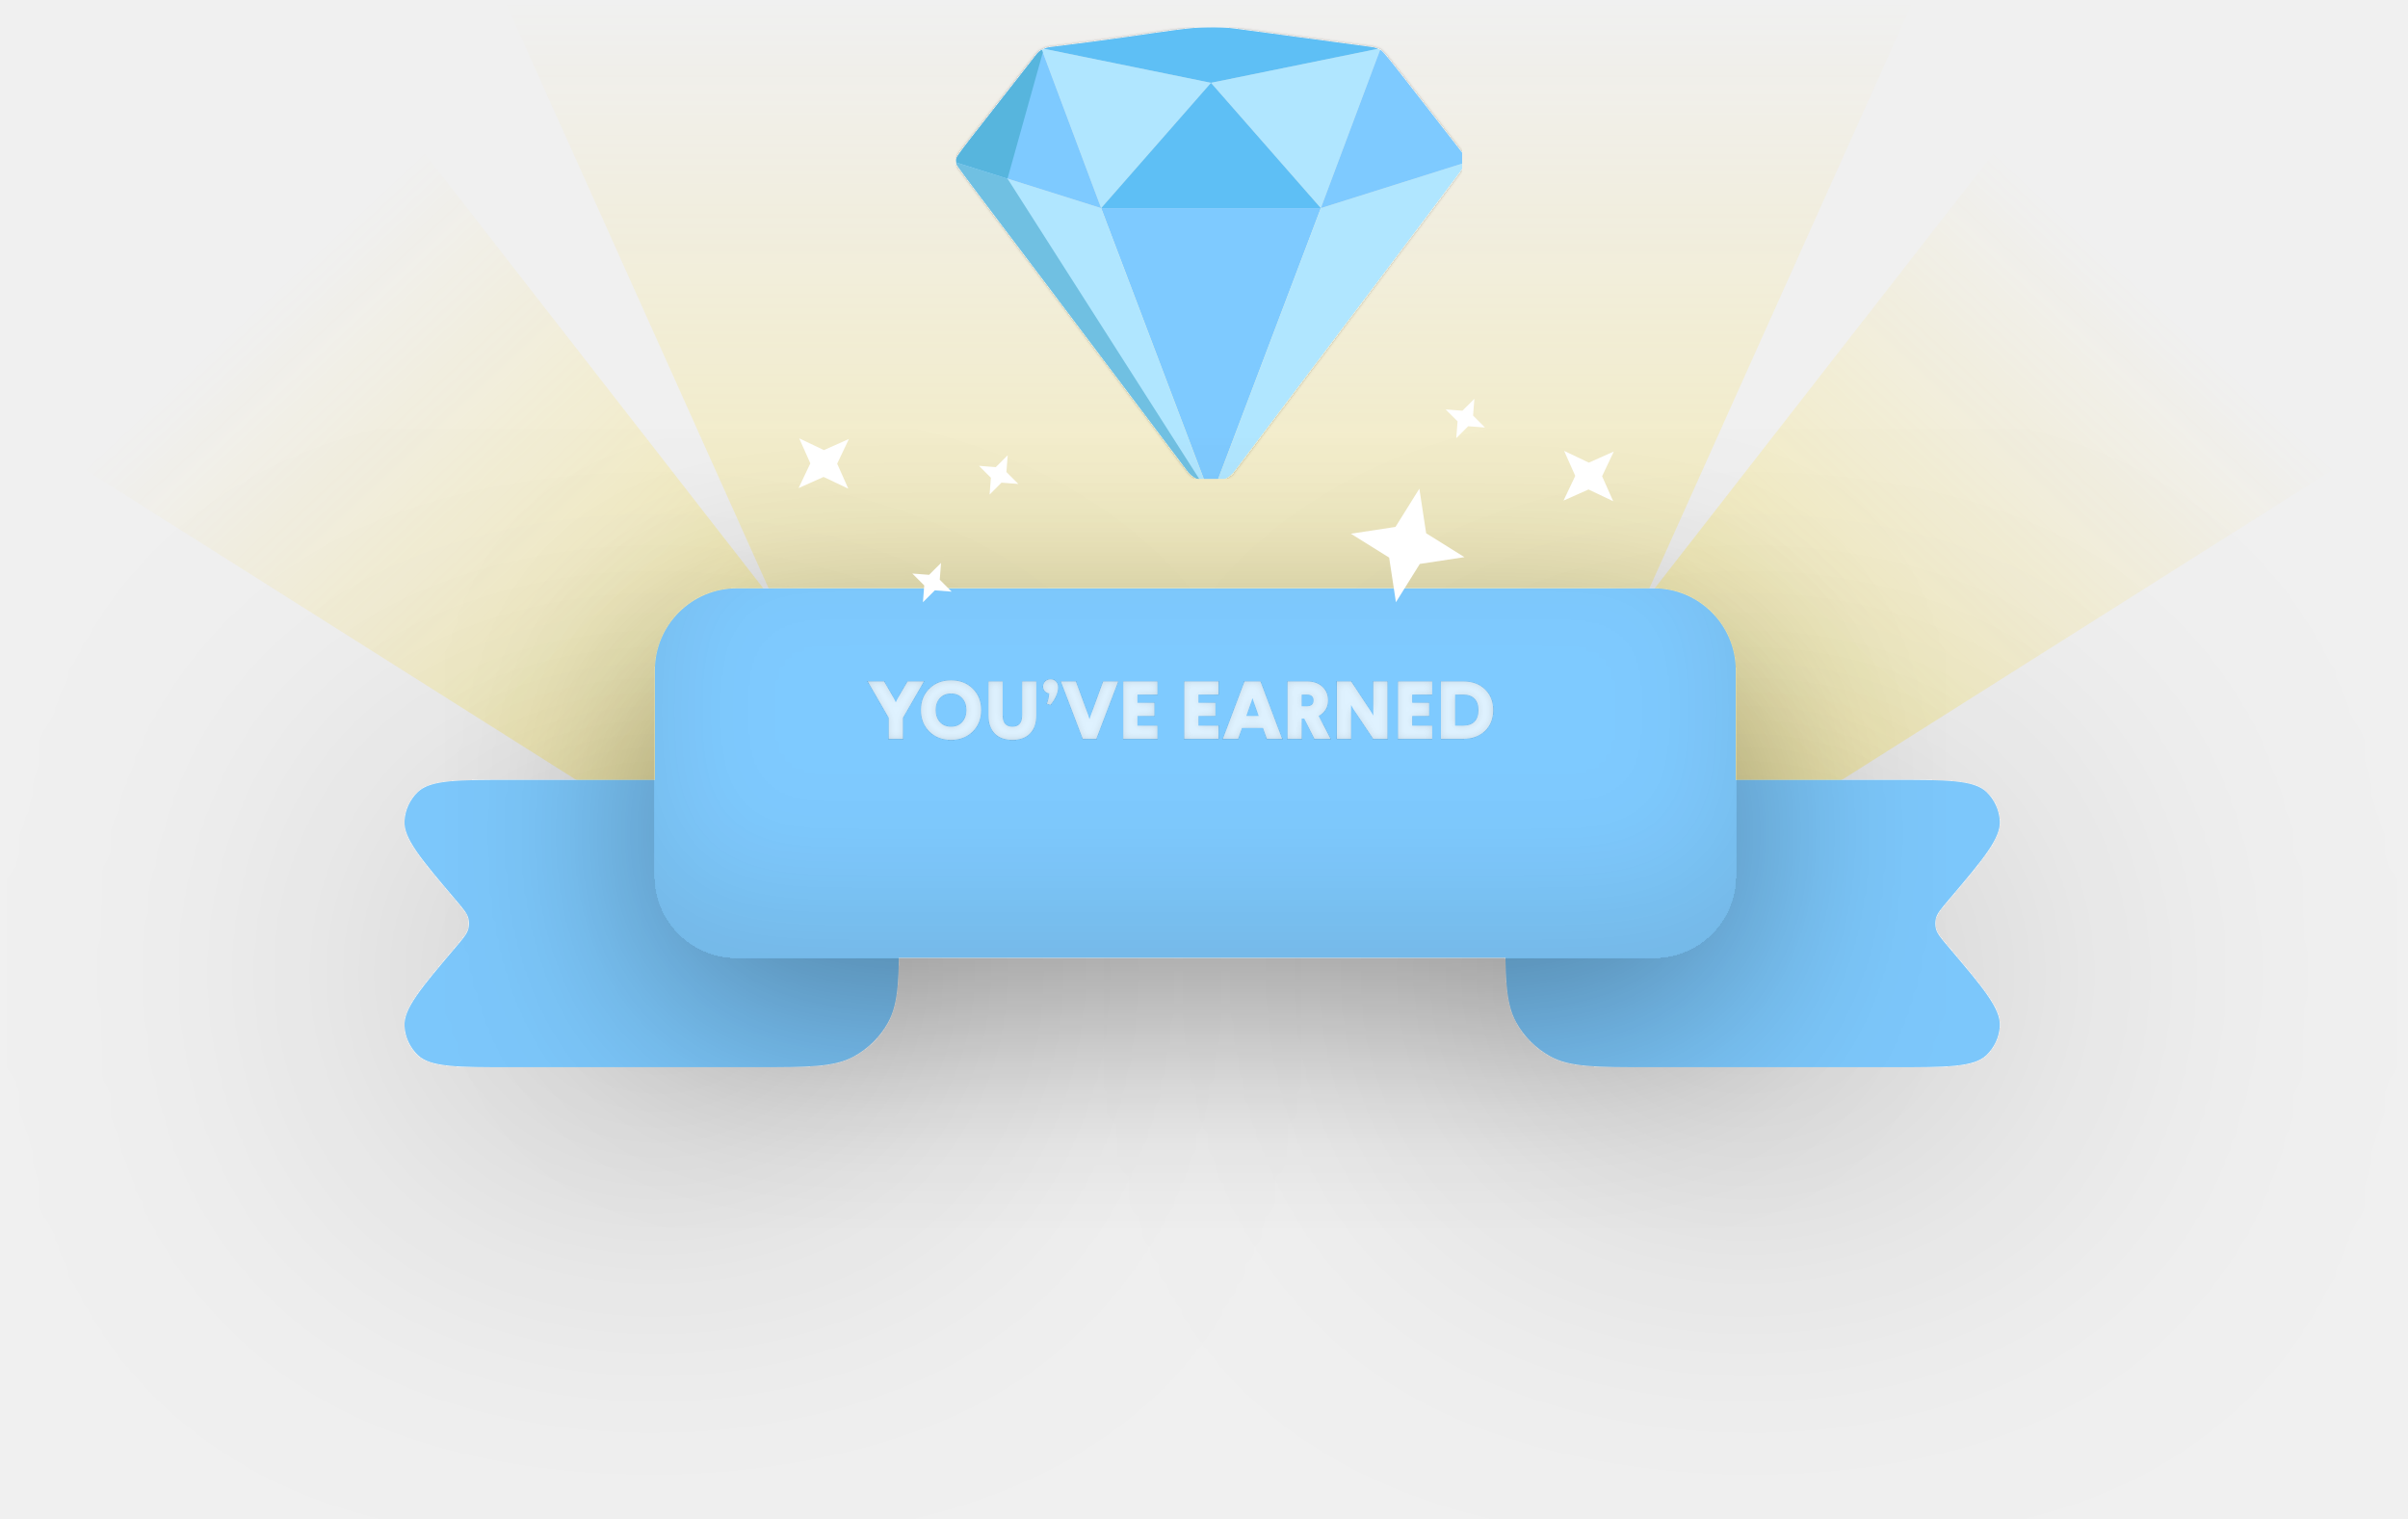
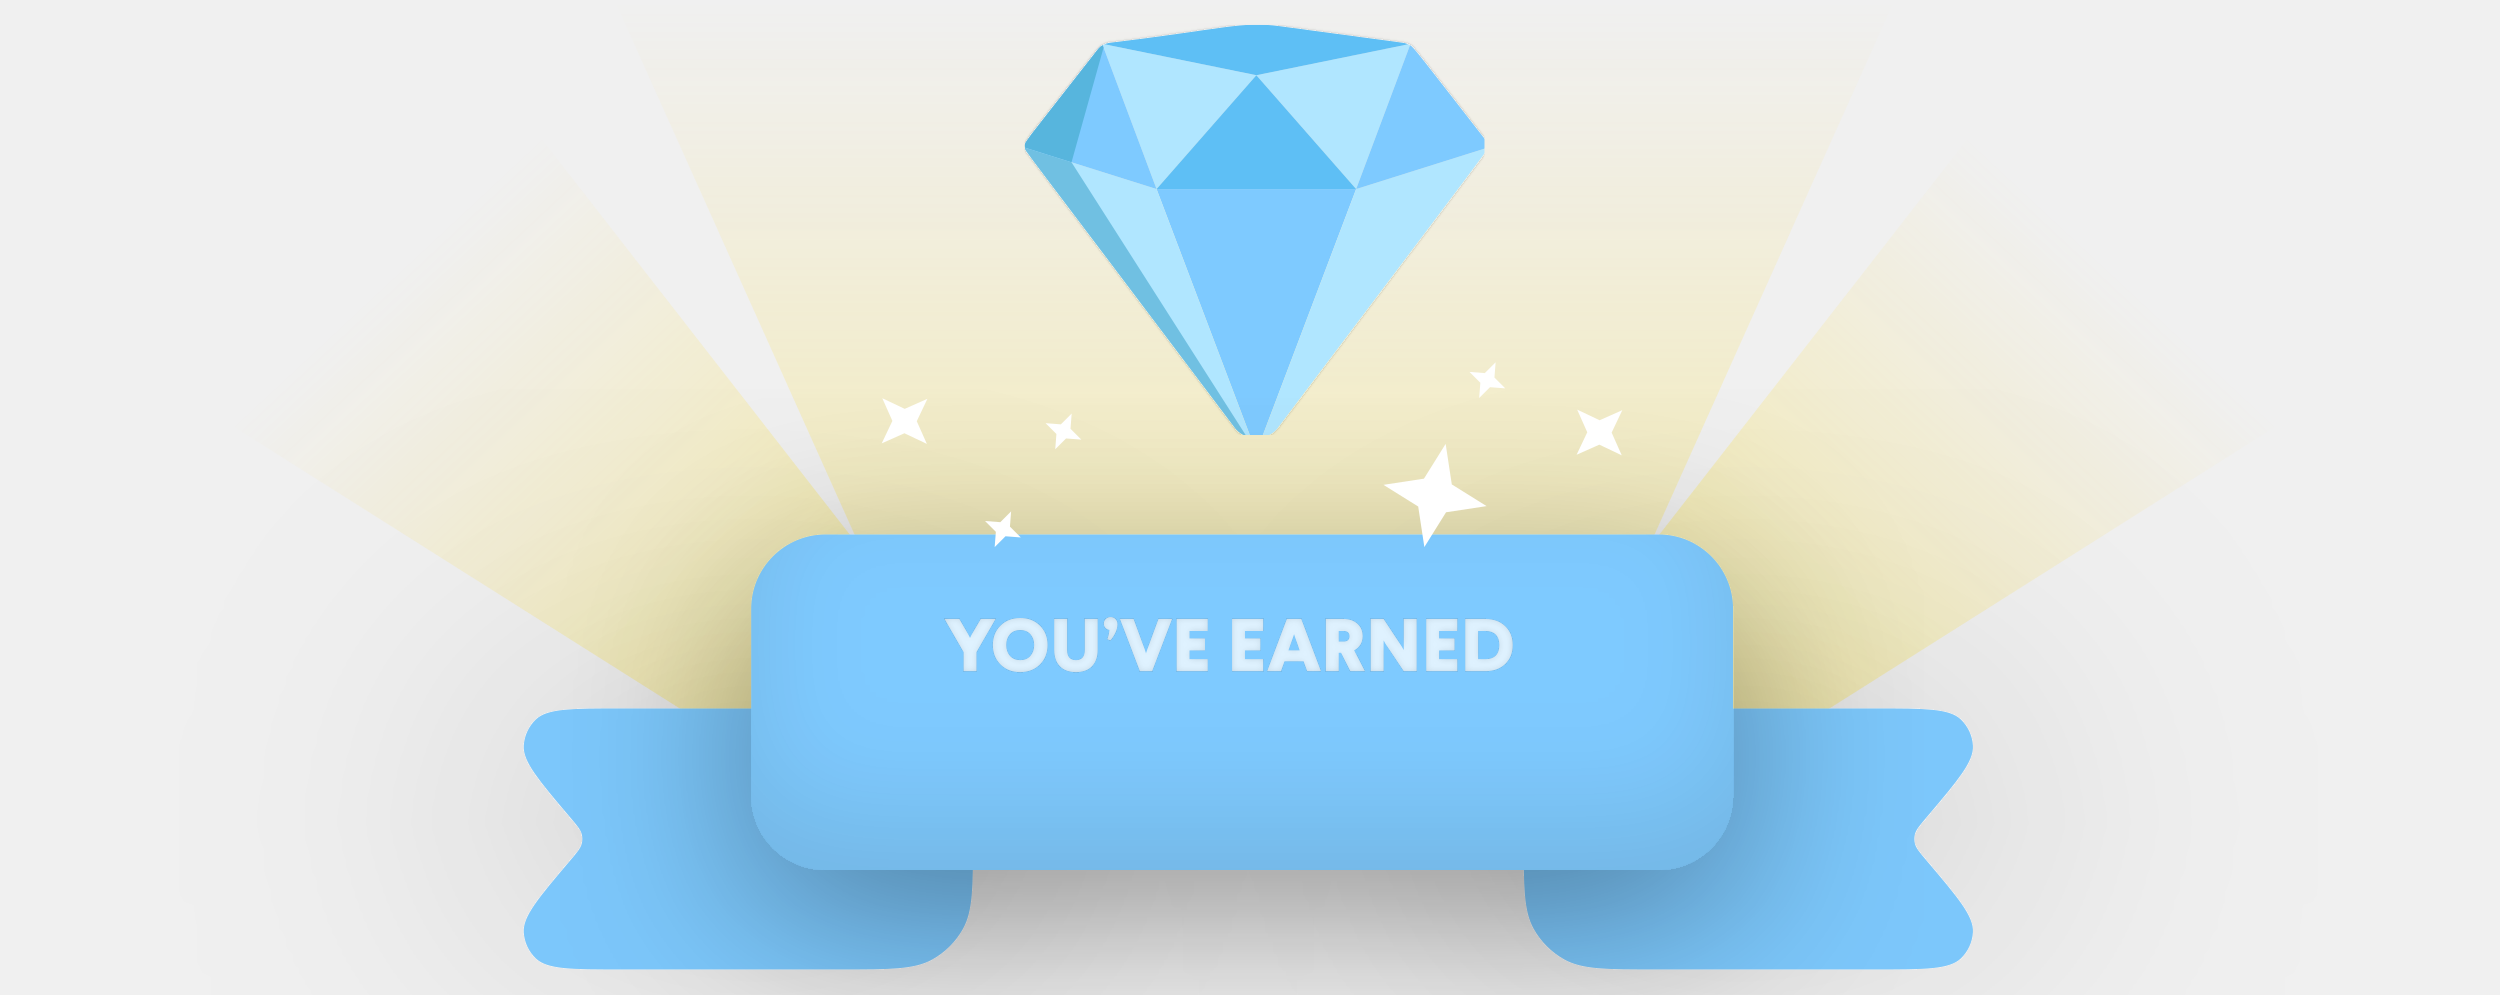
- <svg xmlns="http://www.w3.org/2000/svg" width="176" height="111" viewBox="0 0 176 111" fill="none">
+ <svg xmlns="http://www.w3.org/2000/svg" width="176" height="70" viewBox="0 0 176 80" fill="none">
  <path d="M36.866 0H139.866L110.673 65H66.058L36.866 0Z" fill="url(#paint0_linear_56_12679)" fill-opacity="0.35" />
  <g clip-path="url(#clip0_56_12679)" filter="url(#filter0_d_56_12679)">
    <g clip-path="url(#clip1_56_12679)">
      <path d="M80.482 15.211L88.06 35.2H88.961L96.539 15.211H80.482Z" fill="#7ECAFF" />
      <path d="M86.865 34.533C87.181 34.89 87.607 35.112 88.06 35.2L80.482 15.211L69.889 11.875C69.938 12.233 68.793 10.539 86.865 34.533Z" fill="#B0E6FF" />
      <path d="M73.639 13.056L69.889 11.875C69.938 12.233 68.793 10.539 86.865 34.533C87.099 34.797 87.394 34.987 87.715 35.104L73.639 13.056Z" fill="#70C0E2" />
      <path d="M76.148 3.636L80.482 15.212L88.51 6.052L76.294 3.563C76.241 3.586 76.192 3.61 76.148 3.636Z" fill="#B0E6FF" />
      <path d="M96.539 15.212L88.961 35.2C89.414 35.112 89.84 34.89 90.156 34.533C94.856 28.308 107.187 11.996 107.225 11.846L96.539 15.212Z" fill="#B0E6FF" />
      <path d="M96.539 15.212L100.872 3.639C100.821 3.61 100.77 3.586 100.72 3.564L88.51 6.052L96.539 15.212Z" fill="#B0E6FF" />
      <path d="M80.482 15.211H96.539L88.51 6.052L80.482 15.211Z" fill="#5EBFF5" />
      <path d="M76.148 3.635C75.862 3.798 75.818 3.894 75.369 4.47C69.52 11.971 69.826 11.404 69.889 11.875L80.482 15.211L76.148 3.635Z" fill="#7ECAFF" />
      <path d="M73.639 13.056L76.22 3.828L76.148 3.635C75.862 3.798 75.818 3.894 75.369 4.47C69.52 11.971 69.826 11.404 69.889 11.875L73.639 13.056Z" fill="#57B5DD" />
      <path d="M96.539 15.212L107.224 11.846C107.255 11.689 107.209 11.596 107.133 11.499C101.834 4.696 101.099 3.695 100.872 3.639L96.539 15.212Z" fill="#7ECAFF" />
      <path d="M88.51 6.052L100.72 3.564C100.463 3.453 100.259 3.436 100.251 3.435L90.41 2.11C87.315 1.693 85.98 2.323 76.745 3.439C76.73 3.442 76.532 3.46 76.294 3.563L88.51 6.052Z" fill="#5EBFF5" />
    </g>
  </g>
  <path d="M145.866 11L170.732 34.188L122.834 64.443L112.063 54.399L145.866 11Z" fill="url(#paint1_linear_56_12679)" fill-opacity="0.35" />
  <path d="M30.866 11L6 34.188L53.898 64.443L64.669 54.399L30.866 11Z" fill="url(#paint2_linear_56_12679)" fill-opacity="0.35" />
  <g filter="url(#filter1_d_56_12679)">
    <path d="M110.021 67.5C110.021 63.643 110.021 61.715 110.828 60.267C111.404 59.235 112.256 58.383 113.288 57.807C114.735 57 116.664 57 120.521 57H138.355C142.295 57 144.264 57 145.189 57.887C145.767 58.441 146.114 59.193 146.163 59.992C146.241 61.271 144.966 62.773 142.417 65.776C141.859 66.433 141.58 66.762 141.492 67.136C141.436 67.376 141.436 67.625 141.492 67.864C141.58 68.238 141.859 68.567 142.417 69.224C144.966 72.228 146.241 73.729 146.163 75.008C146.114 75.807 145.767 76.559 145.189 77.113C144.264 78 142.295 78 138.355 78H120.521C116.664 78 114.735 78 113.288 77.193C112.256 76.617 111.404 75.765 110.828 74.733C110.021 73.286 110.021 71.357 110.021 67.5Z" fill="#7CC7FB" />
  </g>
  <g filter="url(#filter2_d_56_12679)">
    <path d="M65.711 67.5C65.711 71.357 65.711 73.285 64.904 74.733C64.328 75.765 63.476 76.617 62.444 77.193C60.997 78 59.068 78 55.211 78L37.378 78C33.438 78 31.468 78 30.544 77.113C29.966 76.559 29.618 75.807 29.569 75.008C29.491 73.729 30.766 72.228 33.316 69.224C33.874 68.567 34.153 68.238 34.24 67.864C34.297 67.625 34.297 67.375 34.24 67.136C34.153 66.762 33.874 66.433 33.316 65.776C30.766 62.773 29.491 61.271 29.569 59.992C29.618 59.193 29.966 58.441 30.544 57.887C31.468 57 33.438 57 37.378 57L55.211 57C59.068 57 60.997 57 62.444 57.807C63.476 58.383 64.328 59.235 64.904 60.267C65.711 61.715 65.711 63.643 65.711 67.5Z" fill="#7CC7FB" />
  </g>
  <g filter="url(#filter3_di_56_12679)">
    <rect x="47.866" y="43" width="79" height="27" rx="6" fill="#7ECAFF" />
  </g>
  <path d="M103.741 35.714L104.237 38.975L107.035 40.721L103.774 41.216L102.028 44.014L101.533 40.754L98.735 39.008L101.995 38.512L103.741 35.714Z" fill="white" />
  <path d="M117.954 33L117.097 34.806L117.909 36.633L116.104 35.775L114.277 36.588L115.135 34.782L114.322 32.955L116.128 33.813L117.954 33Z" fill="white" />
  <path d="M62.047 32.084L61.189 33.89L62.002 35.716L60.196 34.858L58.37 35.671L59.227 33.865L58.414 32.039L60.22 32.896L62.047 32.084Z" fill="white" />
  <path d="M73.653 33.271L73.558 34.499L74.429 35.37L73.201 35.276L72.33 36.146L72.424 34.918L71.554 34.047L72.782 34.142L73.653 33.271Z" fill="white" />
  <path d="M68.781 41.142L68.686 42.37L69.557 43.242L68.328 43.147L67.457 44.017L67.552 42.789L66.681 41.918L67.909 42.013L68.781 41.142Z" fill="white" />
  <path d="M107.762 29.148L107.667 30.376L108.538 31.247L107.309 31.153L106.438 32.023L106.533 30.795L105.662 29.924L106.89 30.019L107.762 29.148Z" fill="white" />
  <g opacity="0.75" filter="url(#filter5_i_56_12679)">
    <path d="M67.531 49.8L65.995 52.464V54H64.957V52.464L63.421 49.8H64.615L65.335 51.042L65.473 51.324L65.611 51.042L66.337 49.8H67.531ZM67.928 50.334C68.34 49.926 68.868 49.722 69.512 49.722C70.156 49.722 70.684 49.926 71.096 50.334C71.508 50.742 71.714 51.262 71.714 51.894C71.714 52.53 71.508 53.054 71.096 53.466C70.684 53.874 70.156 54.078 69.512 54.078C68.868 54.078 68.34 53.874 67.928 53.466C67.516 53.054 67.31 52.53 67.31 51.894C67.31 51.262 67.516 50.742 67.928 50.334ZM70.328 51.024C70.128 50.8 69.856 50.688 69.512 50.688C69.168 50.688 68.894 50.8 68.69 51.024C68.49 51.248 68.39 51.538 68.39 51.894C68.39 52.254 68.49 52.548 68.69 52.776C68.894 53 69.168 53.112 69.512 53.112C69.856 53.112 70.128 53 70.328 52.776C70.532 52.548 70.634 52.254 70.634 51.894C70.634 51.538 70.532 51.248 70.328 51.024ZM75.745 49.8V52.29C75.745 52.85 75.593 53.288 75.289 53.604C74.989 53.92 74.559 54.078 73.999 54.078C73.439 54.078 73.007 53.92 72.703 53.604C72.399 53.288 72.247 52.85 72.247 52.29V49.8H73.285V52.29C73.285 52.838 73.523 53.112 73.999 53.112C74.471 53.112 74.707 52.838 74.707 52.29V49.8H75.745ZM76.785 49.644C76.941 49.644 77.071 49.698 77.175 49.806C77.283 49.914 77.337 50.058 77.337 50.238C77.337 50.45 77.283 50.67 77.175 50.898C77.071 51.126 76.937 51.334 76.773 51.522L76.509 51.432C76.605 51.216 76.665 50.966 76.689 50.682C76.557 50.662 76.449 50.606 76.365 50.514C76.281 50.422 76.239 50.31 76.239 50.178C76.239 50.03 76.291 49.904 76.395 49.8C76.503 49.696 76.633 49.644 76.785 49.644ZM81.731 49.8L80.129 54H79.139L77.537 49.8H78.635L79.541 52.266L79.631 52.566L79.727 52.266L80.633 49.8H81.731ZM84.6 49.8V50.766H83.136V51.366H84.378V52.332H83.136V53.034H84.6V54H82.098V49.8H84.6ZM89.059 49.8V50.766H87.595V51.366H88.837V52.332H87.595V53.034H89.059V54H86.557V49.8H89.059ZM92.127 49.8L93.711 54H92.595L92.313 53.208H90.777L90.495 54H89.379L90.963 49.8H92.127ZM91.545 51.024L91.467 51.27L91.095 52.326H91.995L91.623 51.27L91.545 51.024ZM96.383 52.326L97.248 54H96.072L95.328 52.524H95.141V54H94.103V49.8H95.513C95.986 49.8 96.362 49.928 96.641 50.184C96.925 50.44 97.067 50.776 97.067 51.192C97.067 51.44 97.007 51.662 96.888 51.858C96.767 52.054 96.6 52.21 96.383 52.326ZM95.513 50.766H95.141V51.618H95.513C95.841 51.618 96.005 51.476 96.005 51.192C96.005 50.908 95.841 50.766 95.513 50.766ZM101.409 49.8V54H100.371L98.913 51.822L98.751 51.528V54H97.713V49.8H98.751L100.203 52.002L100.371 52.302V49.8H101.409ZM104.68 49.8V50.766H103.216V51.366H104.458V52.332H103.216V53.034H104.68V54H102.178V49.8H104.68ZM105.318 49.8H106.938C107.606 49.8 108.14 49.996 108.54 50.388C108.94 50.776 109.14 51.28 109.14 51.9C109.14 52.52 108.94 53.026 108.54 53.418C108.14 53.806 107.606 54 106.938 54H105.318V49.8ZM106.938 50.766H106.356V53.034H106.938C107.306 53.034 107.584 52.938 107.772 52.746C107.964 52.55 108.06 52.268 108.06 51.9C108.06 51.532 107.964 51.252 107.772 51.06C107.584 50.864 107.306 50.766 106.938 50.766Z" fill="white" />
  </g>
  <defs>
    <filter id="filter0_d_56_12679" x="69.651" y="1.785" width="37.429" height="33.429" filterUnits="userSpaceOnUse" color-interpolation-filters="sRGB">
      <feFlood flood-opacity="0" result="BackgroundImageFix" />
      <feColorMatrix in="SourceAlpha" type="matrix" values="0 0 0 0 0 0 0 0 0 0 0 0 0 0 0 0 0 0 127 0" result="hardAlpha" />
      <feOffset />
      <feGaussianBlur stdDeviation="0.107" />
      <feComposite in2="hardAlpha" operator="out" />
      <feColorMatrix type="matrix" values="0 0 0 0 0 0 0 0 0 0 0 0 0 0 0 0 0 0 0.25 0" />
      <feBlend mode="normal" in2="BackgroundImageFix" result="effect1_dropShadow_56_12679" />
      <feBlend mode="normal" in="SourceGraphic" in2="effect1_dropShadow_56_12679" result="shape" />
    </filter>
    <filter id="filter1_d_56_12679" x="80.692" y="31.338" width="94.803" height="79.657" filterUnits="userSpaceOnUse" color-interpolation-filters="sRGB">
      <feFlood flood-opacity="0" result="BackgroundImageFix" />
      <feColorMatrix in="SourceAlpha" type="matrix" values="0 0 0 0 0 0 0 0 0 0 0 0 0 0 0 0 0 0 127 0" result="hardAlpha" />
      <feOffset dy="3.666" />
      <feGaussianBlur stdDeviation="14.664" />
      <feComposite in2="hardAlpha" operator="out" />
      <feColorMatrix type="matrix" values="0 0 0 0 0 0 0 0 0 0 0 0 0 0 0 0 0 0 0.25 0" />
      <feBlend mode="normal" in2="BackgroundImageFix" result="effect1_dropShadow_56_12679" />
      <feBlend mode="normal" in="SourceGraphic" in2="effect1_dropShadow_56_12679" result="shape" />
    </filter>
    <filter id="filter2_d_56_12679" x="0.237" y="31.337" width="94.803" height="79.657" filterUnits="userSpaceOnUse" color-interpolation-filters="sRGB">
      <feFlood flood-opacity="0" result="BackgroundImageFix" />
      <feColorMatrix in="SourceAlpha" type="matrix" values="0 0 0 0 0 0 0 0 0 0 0 0 0 0 0 0 0 0 127 0" result="hardAlpha" />
      <feOffset dy="3.666" />
      <feGaussianBlur stdDeviation="14.664" />
      <feComposite in2="hardAlpha" operator="out" />
      <feColorMatrix type="matrix" values="0 0 0 0 0 0 0 0 0 0 0 0 0 0 0 0 0 0 0.25 0" />
      <feBlend mode="normal" in2="BackgroundImageFix" result="effect1_dropShadow_56_12679" />
      <feBlend mode="normal" in="SourceGraphic" in2="effect1_dropShadow_56_12679" result="shape" />
    </filter>
    <filter id="filter3_di_56_12679" x="32.541" y="32.054" width="109.649" height="57.649" filterUnits="userSpaceOnUse" color-interpolation-filters="sRGB">
      <feFlood flood-opacity="0" result="BackgroundImageFix" />
      <feColorMatrix in="SourceAlpha" type="matrix" values="0 0 0 0 0 0 0 0 0 0 0 0 0 0 0 0 0 0 127 0" result="hardAlpha" />
      <feOffset dy="4.378" />
      <feGaussianBlur stdDeviation="7.662" />
      <feComposite in2="hardAlpha" operator="out" />
      <feColorMatrix type="matrix" values="0 0 0 0 0 0 0 0 0 0 0 0 0 0 0 0 0 0 0.35 0" />
      <feBlend mode="normal" in2="BackgroundImageFix" result="effect1_dropShadow_56_12679" />
      <feBlend mode="normal" in="SourceGraphic" in2="effect1_dropShadow_56_12679" result="shape" />
      <feColorMatrix in="SourceAlpha" type="matrix" values="0 0 0 0 0 0 0 0 0 0 0 0 0 0 0 0 0 0 127 0" result="hardAlpha" />
      <feOffset dy="-4.583" />
      <feGaussianBlur stdDeviation="4.583" />
      <feComposite in2="hardAlpha" operator="arithmetic" k2="-1" k3="1" />
      <feColorMatrix type="matrix" values="0 0 0 0 0.087 0 0 0 0 0.052 0 0 0 0 0.005 0 0 0 0.1 0" />
      <feBlend mode="normal" in2="shape" result="effect2_innerShadow_56_12679" />
    </filter>
-     <filter id="filter4_i_56_12679" x="65.086" y="56.04" width="43.42" height="8.169" filterUnits="userSpaceOnUse" color-interpolation-filters="sRGB">
-       <feFlood flood-opacity="0" result="BackgroundImageFix" />
-       <feBlend mode="normal" in="SourceGraphic" in2="BackgroundImageFix" result="shape" />
-       <feColorMatrix in="SourceAlpha" type="matrix" values="0 0 0 0 0 0 0 0 0 0 0 0 0 0 0 0 0 0 127 0" result="hardAlpha" />
-       <feOffset />
-       <feGaussianBlur stdDeviation="0.295" />
-       <feComposite in2="hardAlpha" operator="arithmetic" k2="-1" k3="1" />
-       <feColorMatrix type="matrix" values="0 0 0 0 0 0 0 0 0 0 0 0 0 0 0 0 0 0 0.15 0" />
-       <feBlend mode="normal" in2="shape" result="effect1_innerShadow_56_12679" />
-     </filter>
    <filter id="filter5_i_56_12679" x="63.421" y="49.644" width="45.719" height="4.434" filterUnits="userSpaceOnUse" color-interpolation-filters="sRGB">
      <feFlood flood-opacity="0" result="BackgroundImageFix" />
      <feBlend mode="normal" in="SourceGraphic" in2="BackgroundImageFix" result="shape" />
      <feColorMatrix in="SourceAlpha" type="matrix" values="0 0 0 0 0 0 0 0 0 0 0 0 0 0 0 0 0 0 127 0" result="hardAlpha" />
      <feOffset />
      <feGaussianBlur stdDeviation="0.295" />
      <feComposite in2="hardAlpha" operator="arithmetic" k2="-1" k3="1" />
      <feColorMatrix type="matrix" values="0 0 0 0 0 0 0 0 0 0 0 0 0 0 0 0 0 0 0.15 0" />
      <feBlend mode="normal" in2="shape" result="effect1_innerShadow_56_12679" />
    </filter>
    <linearGradient id="paint0_linear_56_12679" x1="88.366" y1="0" x2="88.366" y2="65" gradientUnits="userSpaceOnUse">
      <stop stop-color="#FFD436" stop-opacity="0" />
      <stop offset="1" stop-color="#FFE600" />
    </linearGradient>
    <linearGradient id="paint1_linear_56_12679" x1="158.299" y1="22.594" x2="120.93" y2="62.667" gradientUnits="userSpaceOnUse">
      <stop stop-color="#FFD436" stop-opacity="0" />
      <stop offset="1" stop-color="#FFE600" />
    </linearGradient>
    <linearGradient id="paint2_linear_56_12679" x1="18.433" y1="22.594" x2="55.802" y2="62.667" gradientUnits="userSpaceOnUse">
      <stop stop-color="#FFD436" stop-opacity="0" />
      <stop offset="1" stop-color="#FFE600" />
    </linearGradient>
    <clipPath id="clip0_56_12679">
      <rect width="37" height="33" fill="white" transform="translate(69.866 2)" />
    </clipPath>
    <clipPath id="clip1_56_12679">
      <rect width="37.368" height="33.18" fill="white" transform="translate(69.866 2)" />
    </clipPath>
  </defs>
</svg>
